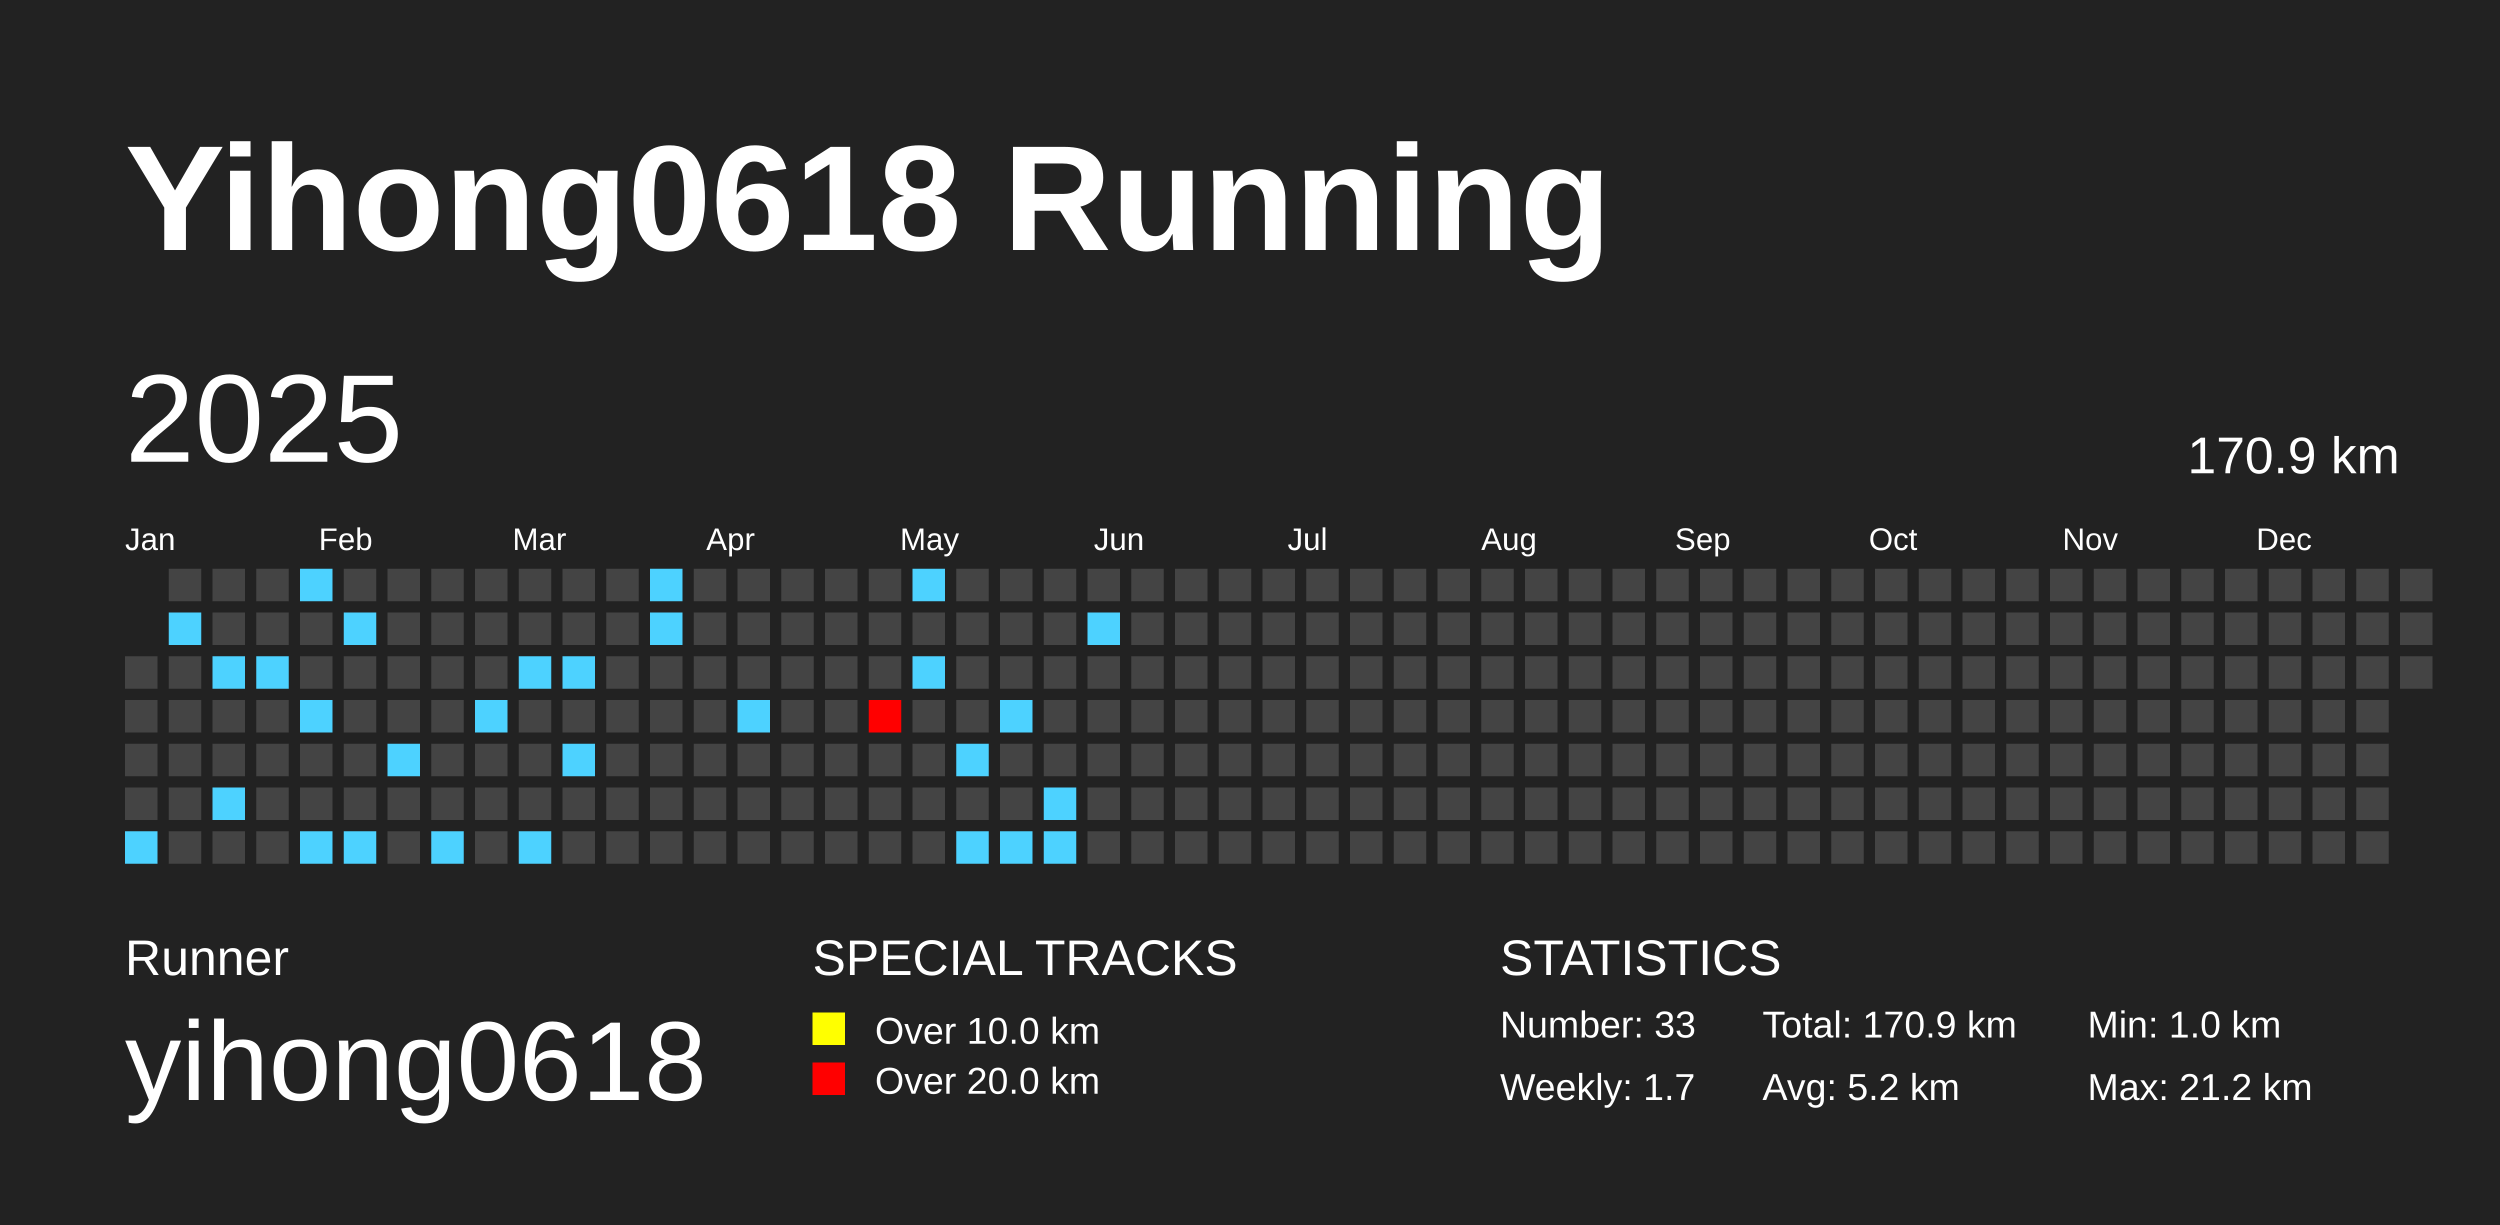
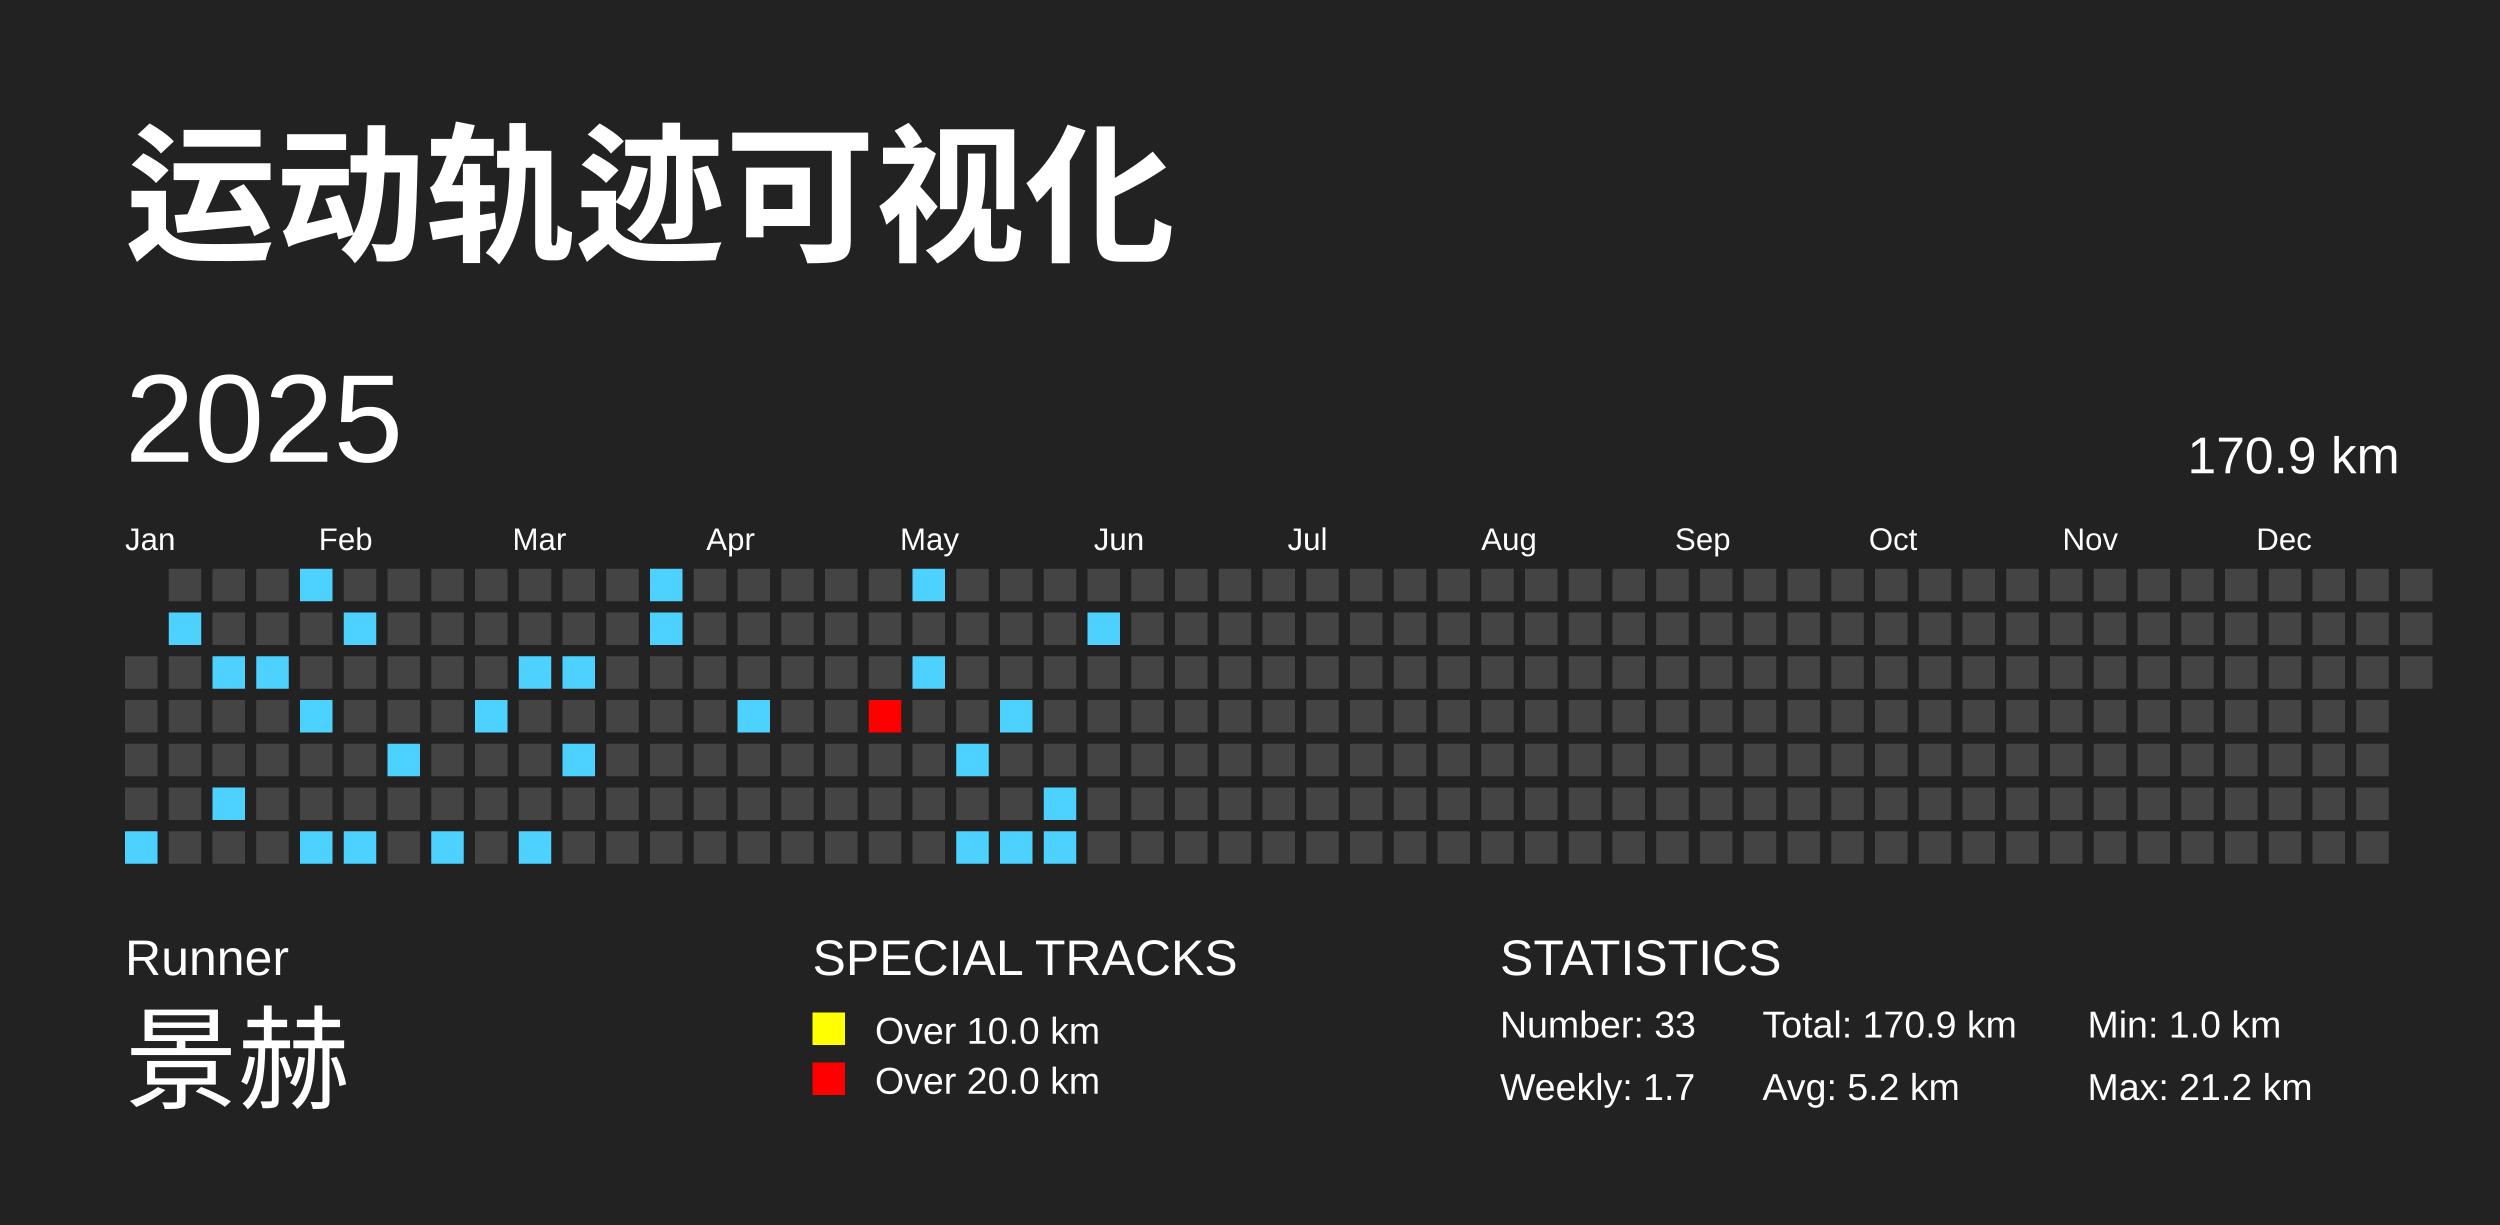
<svg xmlns="http://www.w3.org/2000/svg" baseProfile="full" height="98mm" version="1.1" viewBox="0,0,200,98" width="200mm">
  <defs />
  <rect fill="#222222" height="98" width="200" x="0" y="0" />
-   <text fill="#FFFFFF" style="font-size:12px; font-family:Arial; font-weight:bold;" x="10" y="20">Yihong0618 Running</text>
+   <text fill="#FFFFFF" style="font-size:12px; font-family:Arial; font-weight:bold;" x="10" y="20">运动轨迹可视化</text>
  <text fill="#FFFFFF" style="font-size:4px; font-family:Arial" x="10" y="78">Runner</text>
-   <text fill="#FFFFFF" style="font-size:9px; font-family:Arial" x="10" y="88">yihong0618</text>
+   <text fill="#FFFFFF" style="font-size:9px; font-family:Arial" x="10" y="88">景赫</text>
  <text fill="#FFFFFF" style="font-size:4px; font-family:Arial" x="65" y="78">SPECIAL TRACKS</text>
  <rect fill="yellow" height="2.6" width="2.6" x="65" y="81" />
  <text fill="#FFFFFF" style="font-size:3px; font-family:Arial" x="70" y="83.5">Over 10.0 km</text>
  <rect fill="red" height="2.6" width="2.6" x="65" y="85" />
  <text fill="#FFFFFF" style="font-size:3px; font-family:Arial" x="70" y="87.5">Over 20.0 km</text>
  <text fill="#FFFFFF" style="font-size:4px; font-family:Arial" x="120" y="78">STATISTICS</text>
  <text fill="#FFFFFF" style="font-size:3px; font-family:Arial" x="120" y="83">Number: 33</text>
  <text fill="#FFFFFF" style="font-size:3px; font-family:Arial" x="120" y="88">Weekly: 1.7</text>
  <text fill="#FFFFFF" style="font-size:3px; font-family:Arial" x="141" y="83">Total: 170.9 km</text>
  <text fill="#FFFFFF" style="font-size:3px; font-family:Arial" x="141" y="88">Avg: 5.2 km</text>
  <text fill="#FFFFFF" style="font-size:3px; font-family:Arial" x="167" y="83">Min: 1.0 km</text>
  <text fill="#FFFFFF" style="font-size:3px; font-family:Arial" x="167" y="88">Max: 21.2 km</text>
  <text dominant-baseline="hanging" fill="#FFFFFF" style="font-size:10.0px; font-family:Arial;" x="10" y="30">2025</text>
  <text dominant-baseline="hanging" fill="#FFFFFF" style="font-size:4.125px; font-family:Arial;" x="175" y="35">170.9 km</text>
  <text fill="#FFFFFF" style="font-size:2.5px; font-family:Arial" x="10.0" y="44">Jan</text>
  <text fill="#FFFFFF" style="font-size:2.5px; font-family:Arial" x="25.5" y="44">Feb</text>
  <text fill="#FFFFFF" style="font-size:2.5px; font-family:Arial" x="41.0" y="44">Mar</text>
  <text fill="#FFFFFF" style="font-size:2.5px; font-family:Arial" x="56.5" y="44">Apr</text>
  <text fill="#FFFFFF" style="font-size:2.5px; font-family:Arial" x="72.0" y="44">May</text>
  <text fill="#FFFFFF" style="font-size:2.5px; font-family:Arial" x="87.5" y="44">Jun</text>
  <text fill="#FFFFFF" style="font-size:2.5px; font-family:Arial" x="103.0" y="44">Jul</text>
  <text fill="#FFFFFF" style="font-size:2.5px; font-family:Arial" x="118.5" y="44">Aug</text>
  <text fill="#FFFFFF" style="font-size:2.5px; font-family:Arial" x="134.0" y="44">Sep</text>
  <text fill="#FFFFFF" style="font-size:2.5px; font-family:Arial" x="149.5" y="44">Oct</text>
  <text fill="#FFFFFF" style="font-size:2.5px; font-family:Arial" x="165.0" y="44">Nov</text>
  <text fill="#FFFFFF" style="font-size:2.5px; font-family:Arial" x="180.5" y="44">Dec</text>
  <rect fill="#444444" height="2.6" width="2.6" x="10.0" y="52.5" />
  <rect fill="#444444" height="2.6" width="2.6" x="10.0" y="56.0" />
  <rect fill="#444444" height="2.6" width="2.6" x="10.0" y="59.5" />
  <rect fill="#444444" height="2.6" width="2.6" x="10.0" y="63.0" />
  <rect fill="#4dd2ff" height="2.6" width="2.6" x="10.0" y="66.5" />
  <rect fill="#444444" height="2.6" width="2.6" x="13.5" y="45.5" />
  <rect fill="#4dd2ff" height="2.6" width="2.6" x="13.5" y="49.0" />
  <rect fill="#444444" height="2.6" width="2.6" x="13.5" y="52.5" />
  <rect fill="#444444" height="2.6" width="2.6" x="13.5" y="56.0" />
  <rect fill="#444444" height="2.6" width="2.6" x="13.5" y="59.5" />
  <rect fill="#444444" height="2.6" width="2.6" x="13.5" y="63.0" />
  <rect fill="#444444" height="2.6" width="2.6" x="13.5" y="66.5" />
  <rect fill="#444444" height="2.6" width="2.6" x="17.0" y="45.5" />
  <rect fill="#444444" height="2.6" width="2.6" x="17.0" y="49.0" />
  <rect fill="#4dd2ff" height="2.6" width="2.6" x="17.0" y="52.5" />
  <rect fill="#444444" height="2.6" width="2.6" x="17.0" y="56.0" />
  <rect fill="#444444" height="2.6" width="2.6" x="17.0" y="59.5" />
  <rect fill="#4dd2ff" height="2.6" width="2.6" x="17.0" y="63.0" />
  <rect fill="#444444" height="2.6" width="2.6" x="17.0" y="66.5" />
  <rect fill="#444444" height="2.6" width="2.6" x="20.5" y="45.5" />
  <rect fill="#444444" height="2.6" width="2.6" x="20.5" y="49.0" />
  <rect fill="#4dd2ff" height="2.6" width="2.6" x="20.5" y="52.5" />
  <rect fill="#444444" height="2.6" width="2.6" x="20.5" y="56.0" />
  <rect fill="#444444" height="2.6" width="2.6" x="20.5" y="59.5" />
  <rect fill="#444444" height="2.6" width="2.6" x="20.5" y="63.0" />
  <rect fill="#444444" height="2.6" width="2.6" x="20.5" y="66.5" />
  <rect fill="#4dd2ff" height="2.6" width="2.6" x="24.0" y="45.5" />
  <rect fill="#444444" height="2.6" width="2.6" x="24.0" y="49.0" />
  <rect fill="#444444" height="2.6" width="2.6" x="24.0" y="52.5" />
  <rect fill="#4dd2ff" height="2.6" width="2.6" x="24.0" y="56.0" />
  <rect fill="#444444" height="2.6" width="2.6" x="24.0" y="59.5" />
  <rect fill="#444444" height="2.6" width="2.6" x="24.0" y="63.0" />
  <rect fill="#4dd2ff" height="2.6" width="2.6" x="24.0" y="66.5" />
  <rect fill="#444444" height="2.6" width="2.6" x="27.5" y="45.5" />
  <rect fill="#4dd2ff" height="2.6" width="2.6" x="27.5" y="49.0" />
  <rect fill="#444444" height="2.6" width="2.6" x="27.5" y="52.5" />
  <rect fill="#444444" height="2.6" width="2.6" x="27.5" y="56.0" />
  <rect fill="#444444" height="2.6" width="2.6" x="27.5" y="59.5" />
  <rect fill="#444444" height="2.6" width="2.6" x="27.5" y="63.0" />
  <rect fill="#4dd2ff" height="2.6" width="2.6" x="27.5" y="66.5" />
  <rect fill="#444444" height="2.6" width="2.6" x="31.0" y="45.5" />
  <rect fill="#444444" height="2.6" width="2.6" x="31.0" y="49.0" />
  <rect fill="#444444" height="2.6" width="2.6" x="31.0" y="52.5" />
  <rect fill="#444444" height="2.6" width="2.6" x="31.0" y="56.0" />
  <rect fill="#4dd2ff" height="2.6" width="2.6" x="31.0" y="59.5" />
  <rect fill="#444444" height="2.6" width="2.6" x="31.0" y="63.0" />
  <rect fill="#444444" height="2.6" width="2.6" x="31.0" y="66.5" />
  <rect fill="#444444" height="2.6" width="2.6" x="34.5" y="45.5" />
  <rect fill="#444444" height="2.6" width="2.6" x="34.5" y="49.0" />
  <rect fill="#444444" height="2.6" width="2.6" x="34.5" y="52.5" />
  <rect fill="#444444" height="2.6" width="2.6" x="34.5" y="56.0" />
  <rect fill="#444444" height="2.6" width="2.6" x="34.5" y="59.5" />
  <rect fill="#444444" height="2.6" width="2.6" x="34.5" y="63.0" />
  <rect fill="#4dd2ff" height="2.6" width="2.6" x="34.5" y="66.5" />
  <rect fill="#444444" height="2.6" width="2.6" x="38.0" y="45.5" />
  <rect fill="#444444" height="2.6" width="2.6" x="38.0" y="49.0" />
  <rect fill="#444444" height="2.6" width="2.6" x="38.0" y="52.5" />
  <rect fill="#4dd2ff" height="2.6" width="2.6" x="38.0" y="56.0" />
  <rect fill="#444444" height="2.6" width="2.6" x="38.0" y="59.5" />
  <rect fill="#444444" height="2.6" width="2.6" x="38.0" y="63.0" />
  <rect fill="#444444" height="2.6" width="2.6" x="38.0" y="66.5" />
  <rect fill="#444444" height="2.6" width="2.6" x="41.5" y="45.5" />
  <rect fill="#444444" height="2.6" width="2.6" x="41.5" y="49.0" />
  <rect fill="#4dd2ff" height="2.6" width="2.6" x="41.5" y="52.5" />
  <rect fill="#444444" height="2.6" width="2.6" x="41.5" y="56.0" />
  <rect fill="#444444" height="2.6" width="2.6" x="41.5" y="59.5" />
  <rect fill="#444444" height="2.6" width="2.6" x="41.5" y="63.0" />
  <rect fill="#4dd2ff" height="2.6" width="2.6" x="41.5" y="66.5" />
  <rect fill="#444444" height="2.6" width="2.6" x="45.0" y="45.5" />
  <rect fill="#444444" height="2.6" width="2.6" x="45.0" y="49.0" />
  <rect fill="#4dd2ff" height="2.6" width="2.6" x="45.0" y="52.5" />
  <rect fill="#444444" height="2.6" width="2.6" x="45.0" y="56.0" />
  <rect fill="#4dd2ff" height="2.6" width="2.6" x="45.0" y="59.5" />
  <rect fill="#444444" height="2.6" width="2.6" x="45.0" y="63.0" />
  <rect fill="#444444" height="2.6" width="2.6" x="45.0" y="66.5" />
  <rect fill="#444444" height="2.6" width="2.6" x="48.5" y="45.5" />
  <rect fill="#444444" height="2.6" width="2.6" x="48.5" y="49.0" />
  <rect fill="#444444" height="2.6" width="2.6" x="48.5" y="52.5" />
  <rect fill="#444444" height="2.6" width="2.6" x="48.5" y="56.0" />
  <rect fill="#444444" height="2.6" width="2.6" x="48.5" y="59.5" />
  <rect fill="#444444" height="2.6" width="2.6" x="48.5" y="63.0" />
  <rect fill="#444444" height="2.6" width="2.6" x="48.5" y="66.5" />
  <rect fill="#4dd2ff" height="2.6" width="2.6" x="52.0" y="45.5" />
  <rect fill="#4dd2ff" height="2.6" width="2.6" x="52.0" y="49.0" />
  <rect fill="#444444" height="2.6" width="2.6" x="52.0" y="52.5" />
  <rect fill="#444444" height="2.6" width="2.6" x="52.0" y="56.0" />
  <rect fill="#444444" height="2.6" width="2.6" x="52.0" y="59.5" />
  <rect fill="#444444" height="2.6" width="2.6" x="52.0" y="63.0" />
  <rect fill="#444444" height="2.6" width="2.6" x="52.0" y="66.5" />
  <rect fill="#444444" height="2.6" width="2.6" x="55.5" y="45.5" />
  <rect fill="#444444" height="2.6" width="2.6" x="55.5" y="49.0" />
  <rect fill="#444444" height="2.6" width="2.6" x="55.5" y="52.5" />
  <rect fill="#444444" height="2.6" width="2.6" x="55.5" y="56.0" />
  <rect fill="#444444" height="2.6" width="2.6" x="55.5" y="59.5" />
  <rect fill="#444444" height="2.6" width="2.6" x="55.5" y="63.0" />
  <rect fill="#444444" height="2.6" width="2.6" x="55.5" y="66.5" />
  <rect fill="#444444" height="2.6" width="2.6" x="59.0" y="45.5" />
  <rect fill="#444444" height="2.6" width="2.6" x="59.0" y="49.0" />
  <rect fill="#444444" height="2.6" width="2.6" x="59.0" y="52.5" />
  <rect fill="#4dd2ff" height="2.6" width="2.6" x="59.0" y="56.0" />
  <rect fill="#444444" height="2.6" width="2.6" x="59.0" y="59.5" />
  <rect fill="#444444" height="2.6" width="2.6" x="59.0" y="63.0" />
  <rect fill="#444444" height="2.6" width="2.6" x="59.0" y="66.5" />
  <rect fill="#444444" height="2.6" width="2.6" x="62.5" y="45.5" />
  <rect fill="#444444" height="2.6" width="2.6" x="62.5" y="49.0" />
  <rect fill="#444444" height="2.6" width="2.6" x="62.5" y="52.5" />
  <rect fill="#444444" height="2.6" width="2.6" x="62.5" y="56.0" />
  <rect fill="#444444" height="2.6" width="2.6" x="62.5" y="59.5" />
  <rect fill="#444444" height="2.6" width="2.6" x="62.5" y="63.0" />
  <rect fill="#444444" height="2.6" width="2.6" x="62.5" y="66.5" />
  <rect fill="#444444" height="2.6" width="2.6" x="66.0" y="45.5" />
  <rect fill="#444444" height="2.6" width="2.6" x="66.0" y="49.0" />
  <rect fill="#444444" height="2.6" width="2.6" x="66.0" y="52.5" />
  <rect fill="#444444" height="2.6" width="2.6" x="66.0" y="56.0" />
  <rect fill="#444444" height="2.6" width="2.6" x="66.0" y="59.5" />
  <rect fill="#444444" height="2.6" width="2.6" x="66.0" y="63.0" />
  <rect fill="#444444" height="2.6" width="2.6" x="66.0" y="66.5" />
  <rect fill="#444444" height="2.6" width="2.6" x="69.5" y="45.5" />
  <rect fill="#444444" height="2.6" width="2.6" x="69.5" y="49.0" />
  <rect fill="#444444" height="2.6" width="2.6" x="69.5" y="52.5" />
  <rect fill="red" height="2.6" width="2.6" x="69.5" y="56.0" />
  <rect fill="#444444" height="2.6" width="2.6" x="69.5" y="59.5" />
  <rect fill="#444444" height="2.6" width="2.6" x="69.5" y="63.0" />
  <rect fill="#444444" height="2.6" width="2.6" x="69.5" y="66.5" />
  <rect fill="#4dd2ff" height="2.6" width="2.6" x="73.0" y="45.5" />
  <rect fill="#444444" height="2.6" width="2.6" x="73.0" y="49.0" />
  <rect fill="#4dd2ff" height="2.6" width="2.6" x="73.0" y="52.5" />
  <rect fill="#444444" height="2.6" width="2.6" x="73.0" y="56.0" />
  <rect fill="#444444" height="2.6" width="2.6" x="73.0" y="59.5" />
  <rect fill="#444444" height="2.6" width="2.6" x="73.0" y="63.0" />
  <rect fill="#444444" height="2.6" width="2.6" x="73.0" y="66.5" />
  <rect fill="#444444" height="2.6" width="2.6" x="76.5" y="45.5" />
  <rect fill="#444444" height="2.6" width="2.6" x="76.5" y="49.0" />
  <rect fill="#444444" height="2.6" width="2.6" x="76.5" y="52.5" />
  <rect fill="#444444" height="2.6" width="2.6" x="76.5" y="56.0" />
  <rect fill="#4dd2ff" height="2.6" width="2.6" x="76.5" y="59.5" />
  <rect fill="#444444" height="2.6" width="2.6" x="76.5" y="63.0" />
  <rect fill="#4dd2ff" height="2.6" width="2.6" x="76.5" y="66.5" />
  <rect fill="#444444" height="2.6" width="2.6" x="80.0" y="45.5" />
  <rect fill="#444444" height="2.6" width="2.6" x="80.0" y="49.0" />
  <rect fill="#444444" height="2.6" width="2.6" x="80.0" y="52.5" />
  <rect fill="#4dd2ff" height="2.6" width="2.6" x="80.0" y="56.0" />
  <rect fill="#444444" height="2.6" width="2.6" x="80.0" y="59.5" />
  <rect fill="#444444" height="2.6" width="2.6" x="80.0" y="63.0" />
  <rect fill="#4dd2ff" height="2.6" width="2.6" x="80.0" y="66.5" />
  <rect fill="#444444" height="2.6" width="2.6" x="83.5" y="45.5" />
  <rect fill="#444444" height="2.6" width="2.6" x="83.5" y="49.0" />
  <rect fill="#444444" height="2.6" width="2.6" x="83.5" y="52.5" />
  <rect fill="#444444" height="2.6" width="2.6" x="83.5" y="56.0" />
  <rect fill="#444444" height="2.6" width="2.6" x="83.5" y="59.5" />
  <rect fill="#4dd2ff" height="2.6" width="2.6" x="83.5" y="63.0" />
  <rect fill="#4dd2ff" height="2.6" width="2.6" x="83.5" y="66.5" />
  <rect fill="#444444" height="2.6" width="2.6" x="87.0" y="45.5" />
  <rect fill="#4dd2ff" height="2.6" width="2.6" x="87.0" y="49.0" />
  <rect fill="#444444" height="2.6" width="2.6" x="87.0" y="52.5" />
  <rect fill="#444444" height="2.6" width="2.6" x="87.0" y="56.0" />
  <rect fill="#444444" height="2.6" width="2.6" x="87.0" y="59.5" />
  <rect fill="#444444" height="2.6" width="2.6" x="87.0" y="63.0" />
  <rect fill="#444444" height="2.6" width="2.6" x="87.0" y="66.5" />
  <rect fill="#444444" height="2.6" width="2.6" x="90.5" y="45.5" />
  <rect fill="#444444" height="2.6" width="2.6" x="90.5" y="49.0" />
  <rect fill="#444444" height="2.6" width="2.6" x="90.5" y="52.5" />
  <rect fill="#444444" height="2.6" width="2.6" x="90.5" y="56.0" />
  <rect fill="#444444" height="2.6" width="2.6" x="90.5" y="59.5" />
  <rect fill="#444444" height="2.6" width="2.6" x="90.5" y="63.0" />
  <rect fill="#444444" height="2.6" width="2.6" x="90.5" y="66.5" />
  <rect fill="#444444" height="2.6" width="2.6" x="94.0" y="45.5" />
  <rect fill="#444444" height="2.6" width="2.6" x="94.0" y="49.0" />
  <rect fill="#444444" height="2.6" width="2.6" x="94.0" y="52.5" />
  <rect fill="#444444" height="2.6" width="2.6" x="94.0" y="56.0" />
  <rect fill="#444444" height="2.6" width="2.6" x="94.0" y="59.5" />
  <rect fill="#444444" height="2.6" width="2.6" x="94.0" y="63.0" />
  <rect fill="#444444" height="2.6" width="2.6" x="94.0" y="66.5" />
  <rect fill="#444444" height="2.6" width="2.6" x="97.5" y="45.5" />
  <rect fill="#444444" height="2.6" width="2.6" x="97.5" y="49.0" />
  <rect fill="#444444" height="2.6" width="2.6" x="97.5" y="52.5" />
  <rect fill="#444444" height="2.6" width="2.6" x="97.5" y="56.0" />
  <rect fill="#444444" height="2.6" width="2.6" x="97.5" y="59.5" />
  <rect fill="#444444" height="2.6" width="2.6" x="97.5" y="63.0" />
  <rect fill="#444444" height="2.6" width="2.6" x="97.5" y="66.5" />
  <rect fill="#444444" height="2.6" width="2.6" x="101.0" y="45.5" />
  <rect fill="#444444" height="2.6" width="2.6" x="101.0" y="49.0" />
  <rect fill="#444444" height="2.6" width="2.6" x="101.0" y="52.5" />
  <rect fill="#444444" height="2.6" width="2.6" x="101.0" y="56.0" />
  <rect fill="#444444" height="2.6" width="2.6" x="101.0" y="59.5" />
  <rect fill="#444444" height="2.6" width="2.6" x="101.0" y="63.0" />
  <rect fill="#444444" height="2.6" width="2.6" x="101.0" y="66.5" />
  <rect fill="#444444" height="2.6" width="2.6" x="104.5" y="45.5" />
  <rect fill="#444444" height="2.6" width="2.6" x="104.5" y="49.0" />
  <rect fill="#444444" height="2.6" width="2.6" x="104.5" y="52.5" />
  <rect fill="#444444" height="2.6" width="2.6" x="104.5" y="56.0" />
  <rect fill="#444444" height="2.6" width="2.6" x="104.5" y="59.5" />
  <rect fill="#444444" height="2.6" width="2.6" x="104.5" y="63.0" />
  <rect fill="#444444" height="2.6" width="2.6" x="104.5" y="66.5" />
  <rect fill="#444444" height="2.6" width="2.6" x="108.0" y="45.5" />
  <rect fill="#444444" height="2.6" width="2.6" x="108.0" y="49.0" />
  <rect fill="#444444" height="2.6" width="2.6" x="108.0" y="52.5" />
  <rect fill="#444444" height="2.6" width="2.6" x="108.0" y="56.0" />
  <rect fill="#444444" height="2.6" width="2.6" x="108.0" y="59.5" />
  <rect fill="#444444" height="2.6" width="2.6" x="108.0" y="63.0" />
  <rect fill="#444444" height="2.6" width="2.6" x="108.0" y="66.5" />
  <rect fill="#444444" height="2.6" width="2.6" x="111.5" y="45.5" />
  <rect fill="#444444" height="2.6" width="2.6" x="111.5" y="49.0" />
  <rect fill="#444444" height="2.6" width="2.6" x="111.5" y="52.5" />
  <rect fill="#444444" height="2.6" width="2.6" x="111.5" y="56.0" />
  <rect fill="#444444" height="2.6" width="2.6" x="111.5" y="59.5" />
  <rect fill="#444444" height="2.6" width="2.6" x="111.5" y="63.0" />
  <rect fill="#444444" height="2.6" width="2.6" x="111.5" y="66.5" />
  <rect fill="#444444" height="2.6" width="2.6" x="115.0" y="45.5" />
  <rect fill="#444444" height="2.6" width="2.6" x="115.0" y="49.0" />
  <rect fill="#444444" height="2.6" width="2.6" x="115.0" y="52.5" />
  <rect fill="#444444" height="2.6" width="2.6" x="115.0" y="56.0" />
  <rect fill="#444444" height="2.6" width="2.6" x="115.0" y="59.5" />
  <rect fill="#444444" height="2.6" width="2.6" x="115.0" y="63.0" />
  <rect fill="#444444" height="2.6" width="2.6" x="115.0" y="66.5" />
  <rect fill="#444444" height="2.6" width="2.6" x="118.5" y="45.5" />
  <rect fill="#444444" height="2.6" width="2.6" x="118.5" y="49.0" />
  <rect fill="#444444" height="2.6" width="2.6" x="118.5" y="52.5" />
  <rect fill="#444444" height="2.6" width="2.6" x="118.5" y="56.0" />
  <rect fill="#444444" height="2.6" width="2.6" x="118.5" y="59.5" />
  <rect fill="#444444" height="2.6" width="2.6" x="118.5" y="63.0" />
  <rect fill="#444444" height="2.6" width="2.6" x="118.5" y="66.5" />
  <rect fill="#444444" height="2.6" width="2.6" x="122.0" y="45.5" />
  <rect fill="#444444" height="2.6" width="2.6" x="122.0" y="49.0" />
  <rect fill="#444444" height="2.6" width="2.6" x="122.0" y="52.5" />
  <rect fill="#444444" height="2.6" width="2.6" x="122.0" y="56.0" />
  <rect fill="#444444" height="2.6" width="2.6" x="122.0" y="59.5" />
  <rect fill="#444444" height="2.6" width="2.6" x="122.0" y="63.0" />
  <rect fill="#444444" height="2.6" width="2.6" x="122.0" y="66.5" />
  <rect fill="#444444" height="2.6" width="2.6" x="125.5" y="45.5" />
  <rect fill="#444444" height="2.6" width="2.6" x="125.5" y="49.0" />
  <rect fill="#444444" height="2.6" width="2.6" x="125.5" y="52.5" />
  <rect fill="#444444" height="2.6" width="2.6" x="125.5" y="56.0" />
  <rect fill="#444444" height="2.6" width="2.6" x="125.5" y="59.5" />
  <rect fill="#444444" height="2.6" width="2.6" x="125.5" y="63.0" />
  <rect fill="#444444" height="2.6" width="2.6" x="125.5" y="66.5" />
  <rect fill="#444444" height="2.6" width="2.6" x="129.0" y="45.5" />
  <rect fill="#444444" height="2.6" width="2.6" x="129.0" y="49.0" />
  <rect fill="#444444" height="2.6" width="2.6" x="129.0" y="52.5" />
  <rect fill="#444444" height="2.6" width="2.6" x="129.0" y="56.0" />
  <rect fill="#444444" height="2.6" width="2.6" x="129.0" y="59.5" />
  <rect fill="#444444" height="2.6" width="2.6" x="129.0" y="63.0" />
  <rect fill="#444444" height="2.6" width="2.6" x="129.0" y="66.5" />
  <rect fill="#444444" height="2.6" width="2.6" x="132.5" y="45.5" />
  <rect fill="#444444" height="2.6" width="2.6" x="132.5" y="49.0" />
  <rect fill="#444444" height="2.6" width="2.6" x="132.5" y="52.5" />
  <rect fill="#444444" height="2.6" width="2.6" x="132.5" y="56.0" />
  <rect fill="#444444" height="2.6" width="2.6" x="132.5" y="59.5" />
  <rect fill="#444444" height="2.6" width="2.6" x="132.5" y="63.0" />
  <rect fill="#444444" height="2.6" width="2.6" x="132.5" y="66.5" />
  <rect fill="#444444" height="2.6" width="2.6" x="136.0" y="45.5" />
  <rect fill="#444444" height="2.6" width="2.6" x="136.0" y="49.0" />
  <rect fill="#444444" height="2.6" width="2.6" x="136.0" y="52.5" />
  <rect fill="#444444" height="2.6" width="2.6" x="136.0" y="56.0" />
  <rect fill="#444444" height="2.6" width="2.6" x="136.0" y="59.5" />
  <rect fill="#444444" height="2.6" width="2.6" x="136.0" y="63.0" />
  <rect fill="#444444" height="2.6" width="2.6" x="136.0" y="66.5" />
  <rect fill="#444444" height="2.6" width="2.6" x="139.5" y="45.5" />
  <rect fill="#444444" height="2.6" width="2.6" x="139.5" y="49.0" />
  <rect fill="#444444" height="2.6" width="2.6" x="139.5" y="52.5" />
  <rect fill="#444444" height="2.6" width="2.6" x="139.5" y="56.0" />
  <rect fill="#444444" height="2.6" width="2.6" x="139.5" y="59.5" />
  <rect fill="#444444" height="2.6" width="2.6" x="139.5" y="63.0" />
  <rect fill="#444444" height="2.6" width="2.6" x="139.5" y="66.5" />
  <rect fill="#444444" height="2.6" width="2.6" x="143.0" y="45.5" />
  <rect fill="#444444" height="2.6" width="2.6" x="143.0" y="49.0" />
  <rect fill="#444444" height="2.6" width="2.6" x="143.0" y="52.5" />
  <rect fill="#444444" height="2.6" width="2.6" x="143.0" y="56.0" />
  <rect fill="#444444" height="2.6" width="2.6" x="143.0" y="59.5" />
  <rect fill="#444444" height="2.6" width="2.6" x="143.0" y="63.0" />
  <rect fill="#444444" height="2.6" width="2.6" x="143.0" y="66.5" />
  <rect fill="#444444" height="2.6" width="2.6" x="146.5" y="45.5" />
  <rect fill="#444444" height="2.6" width="2.6" x="146.5" y="49.0" />
  <rect fill="#444444" height="2.6" width="2.6" x="146.5" y="52.5" />
  <rect fill="#444444" height="2.6" width="2.6" x="146.5" y="56.0" />
  <rect fill="#444444" height="2.6" width="2.6" x="146.5" y="59.5" />
  <rect fill="#444444" height="2.6" width="2.6" x="146.5" y="63.0" />
  <rect fill="#444444" height="2.6" width="2.6" x="146.5" y="66.5" />
  <rect fill="#444444" height="2.6" width="2.6" x="150.0" y="45.5" />
  <rect fill="#444444" height="2.6" width="2.6" x="150.0" y="49.0" />
  <rect fill="#444444" height="2.6" width="2.6" x="150.0" y="52.5" />
  <rect fill="#444444" height="2.6" width="2.6" x="150.0" y="56.0" />
  <rect fill="#444444" height="2.6" width="2.6" x="150.0" y="59.5" />
  <rect fill="#444444" height="2.6" width="2.6" x="150.0" y="63.0" />
  <rect fill="#444444" height="2.6" width="2.6" x="150.0" y="66.5" />
  <rect fill="#444444" height="2.6" width="2.6" x="153.5" y="45.5" />
  <rect fill="#444444" height="2.6" width="2.6" x="153.5" y="49.0" />
  <rect fill="#444444" height="2.6" width="2.6" x="153.5" y="52.5" />
  <rect fill="#444444" height="2.6" width="2.6" x="153.5" y="56.0" />
  <rect fill="#444444" height="2.6" width="2.6" x="153.5" y="59.5" />
  <rect fill="#444444" height="2.6" width="2.6" x="153.5" y="63.0" />
  <rect fill="#444444" height="2.6" width="2.6" x="153.5" y="66.5" />
  <rect fill="#444444" height="2.6" width="2.6" x="157.0" y="45.5" />
  <rect fill="#444444" height="2.6" width="2.6" x="157.0" y="49.0" />
  <rect fill="#444444" height="2.6" width="2.6" x="157.0" y="52.5" />
  <rect fill="#444444" height="2.6" width="2.6" x="157.0" y="56.0" />
  <rect fill="#444444" height="2.6" width="2.6" x="157.0" y="59.5" />
  <rect fill="#444444" height="2.6" width="2.6" x="157.0" y="63.0" />
  <rect fill="#444444" height="2.6" width="2.6" x="157.0" y="66.5" />
  <rect fill="#444444" height="2.6" width="2.6" x="160.5" y="45.5" />
  <rect fill="#444444" height="2.6" width="2.6" x="160.5" y="49.0" />
  <rect fill="#444444" height="2.6" width="2.6" x="160.5" y="52.5" />
  <rect fill="#444444" height="2.6" width="2.6" x="160.5" y="56.0" />
  <rect fill="#444444" height="2.6" width="2.6" x="160.5" y="59.5" />
  <rect fill="#444444" height="2.6" width="2.6" x="160.5" y="63.0" />
  <rect fill="#444444" height="2.6" width="2.6" x="160.5" y="66.5" />
  <rect fill="#444444" height="2.6" width="2.6" x="164.0" y="45.5" />
  <rect fill="#444444" height="2.6" width="2.6" x="164.0" y="49.0" />
  <rect fill="#444444" height="2.6" width="2.6" x="164.0" y="52.5" />
  <rect fill="#444444" height="2.6" width="2.6" x="164.0" y="56.0" />
  <rect fill="#444444" height="2.6" width="2.6" x="164.0" y="59.5" />
  <rect fill="#444444" height="2.6" width="2.6" x="164.0" y="63.0" />
  <rect fill="#444444" height="2.6" width="2.6" x="164.0" y="66.5" />
  <rect fill="#444444" height="2.6" width="2.6" x="167.5" y="45.5" />
  <rect fill="#444444" height="2.6" width="2.6" x="167.5" y="49.0" />
  <rect fill="#444444" height="2.6" width="2.6" x="167.5" y="52.5" />
  <rect fill="#444444" height="2.6" width="2.6" x="167.5" y="56.0" />
  <rect fill="#444444" height="2.6" width="2.6" x="167.5" y="59.5" />
  <rect fill="#444444" height="2.6" width="2.6" x="167.5" y="63.0" />
  <rect fill="#444444" height="2.6" width="2.6" x="167.5" y="66.5" />
  <rect fill="#444444" height="2.6" width="2.6" x="171.0" y="45.5" />
  <rect fill="#444444" height="2.6" width="2.6" x="171.0" y="49.0" />
  <rect fill="#444444" height="2.6" width="2.6" x="171.0" y="52.5" />
  <rect fill="#444444" height="2.6" width="2.6" x="171.0" y="56.0" />
  <rect fill="#444444" height="2.6" width="2.6" x="171.0" y="59.5" />
  <rect fill="#444444" height="2.6" width="2.6" x="171.0" y="63.0" />
  <rect fill="#444444" height="2.6" width="2.6" x="171.0" y="66.5" />
  <rect fill="#444444" height="2.6" width="2.6" x="174.5" y="45.5" />
  <rect fill="#444444" height="2.6" width="2.6" x="174.5" y="49.0" />
  <rect fill="#444444" height="2.6" width="2.6" x="174.5" y="52.5" />
  <rect fill="#444444" height="2.6" width="2.6" x="174.5" y="56.0" />
  <rect fill="#444444" height="2.6" width="2.6" x="174.5" y="59.5" />
  <rect fill="#444444" height="2.6" width="2.6" x="174.5" y="63.0" />
  <rect fill="#444444" height="2.6" width="2.6" x="174.5" y="66.5" />
  <rect fill="#444444" height="2.6" width="2.6" x="178.0" y="45.5" />
  <rect fill="#444444" height="2.6" width="2.6" x="178.0" y="49.0" />
  <rect fill="#444444" height="2.6" width="2.6" x="178.0" y="52.5" />
  <rect fill="#444444" height="2.6" width="2.6" x="178.0" y="56.0" />
  <rect fill="#444444" height="2.6" width="2.6" x="178.0" y="59.5" />
  <rect fill="#444444" height="2.6" width="2.6" x="178.0" y="63.0" />
  <rect fill="#444444" height="2.6" width="2.6" x="178.0" y="66.5" />
  <rect fill="#444444" height="2.6" width="2.6" x="181.5" y="45.5" />
  <rect fill="#444444" height="2.6" width="2.6" x="181.5" y="49.0" />
  <rect fill="#444444" height="2.6" width="2.6" x="181.5" y="52.5" />
  <rect fill="#444444" height="2.6" width="2.6" x="181.5" y="56.0" />
  <rect fill="#444444" height="2.6" width="2.6" x="181.5" y="59.5" />
  <rect fill="#444444" height="2.6" width="2.6" x="181.5" y="63.0" />
  <rect fill="#444444" height="2.6" width="2.6" x="181.5" y="66.5" />
  <rect fill="#444444" height="2.6" width="2.6" x="185.0" y="45.5" />
  <rect fill="#444444" height="2.6" width="2.6" x="185.0" y="49.0" />
  <rect fill="#444444" height="2.6" width="2.6" x="185.0" y="52.5" />
  <rect fill="#444444" height="2.6" width="2.6" x="185.0" y="56.0" />
  <rect fill="#444444" height="2.6" width="2.6" x="185.0" y="59.5" />
  <rect fill="#444444" height="2.6" width="2.6" x="185.0" y="63.0" />
  <rect fill="#444444" height="2.6" width="2.6" x="185.0" y="66.5" />
  <rect fill="#444444" height="2.6" width="2.6" x="188.5" y="45.5" />
  <rect fill="#444444" height="2.6" width="2.6" x="188.5" y="49.0" />
  <rect fill="#444444" height="2.6" width="2.6" x="188.5" y="52.5" />
  <rect fill="#444444" height="2.6" width="2.6" x="188.5" y="56.0" />
  <rect fill="#444444" height="2.6" width="2.6" x="188.5" y="59.5" />
  <rect fill="#444444" height="2.6" width="2.6" x="188.5" y="63.0" />
  <rect fill="#444444" height="2.6" width="2.6" x="188.5" y="66.5" />
  <rect fill="#444444" height="2.6" width="2.6" x="192.0" y="45.5" />
  <rect fill="#444444" height="2.6" width="2.6" x="192.0" y="49.0" />
  <rect fill="#444444" height="2.6" width="2.6" x="192.0" y="52.5" />
</svg>
